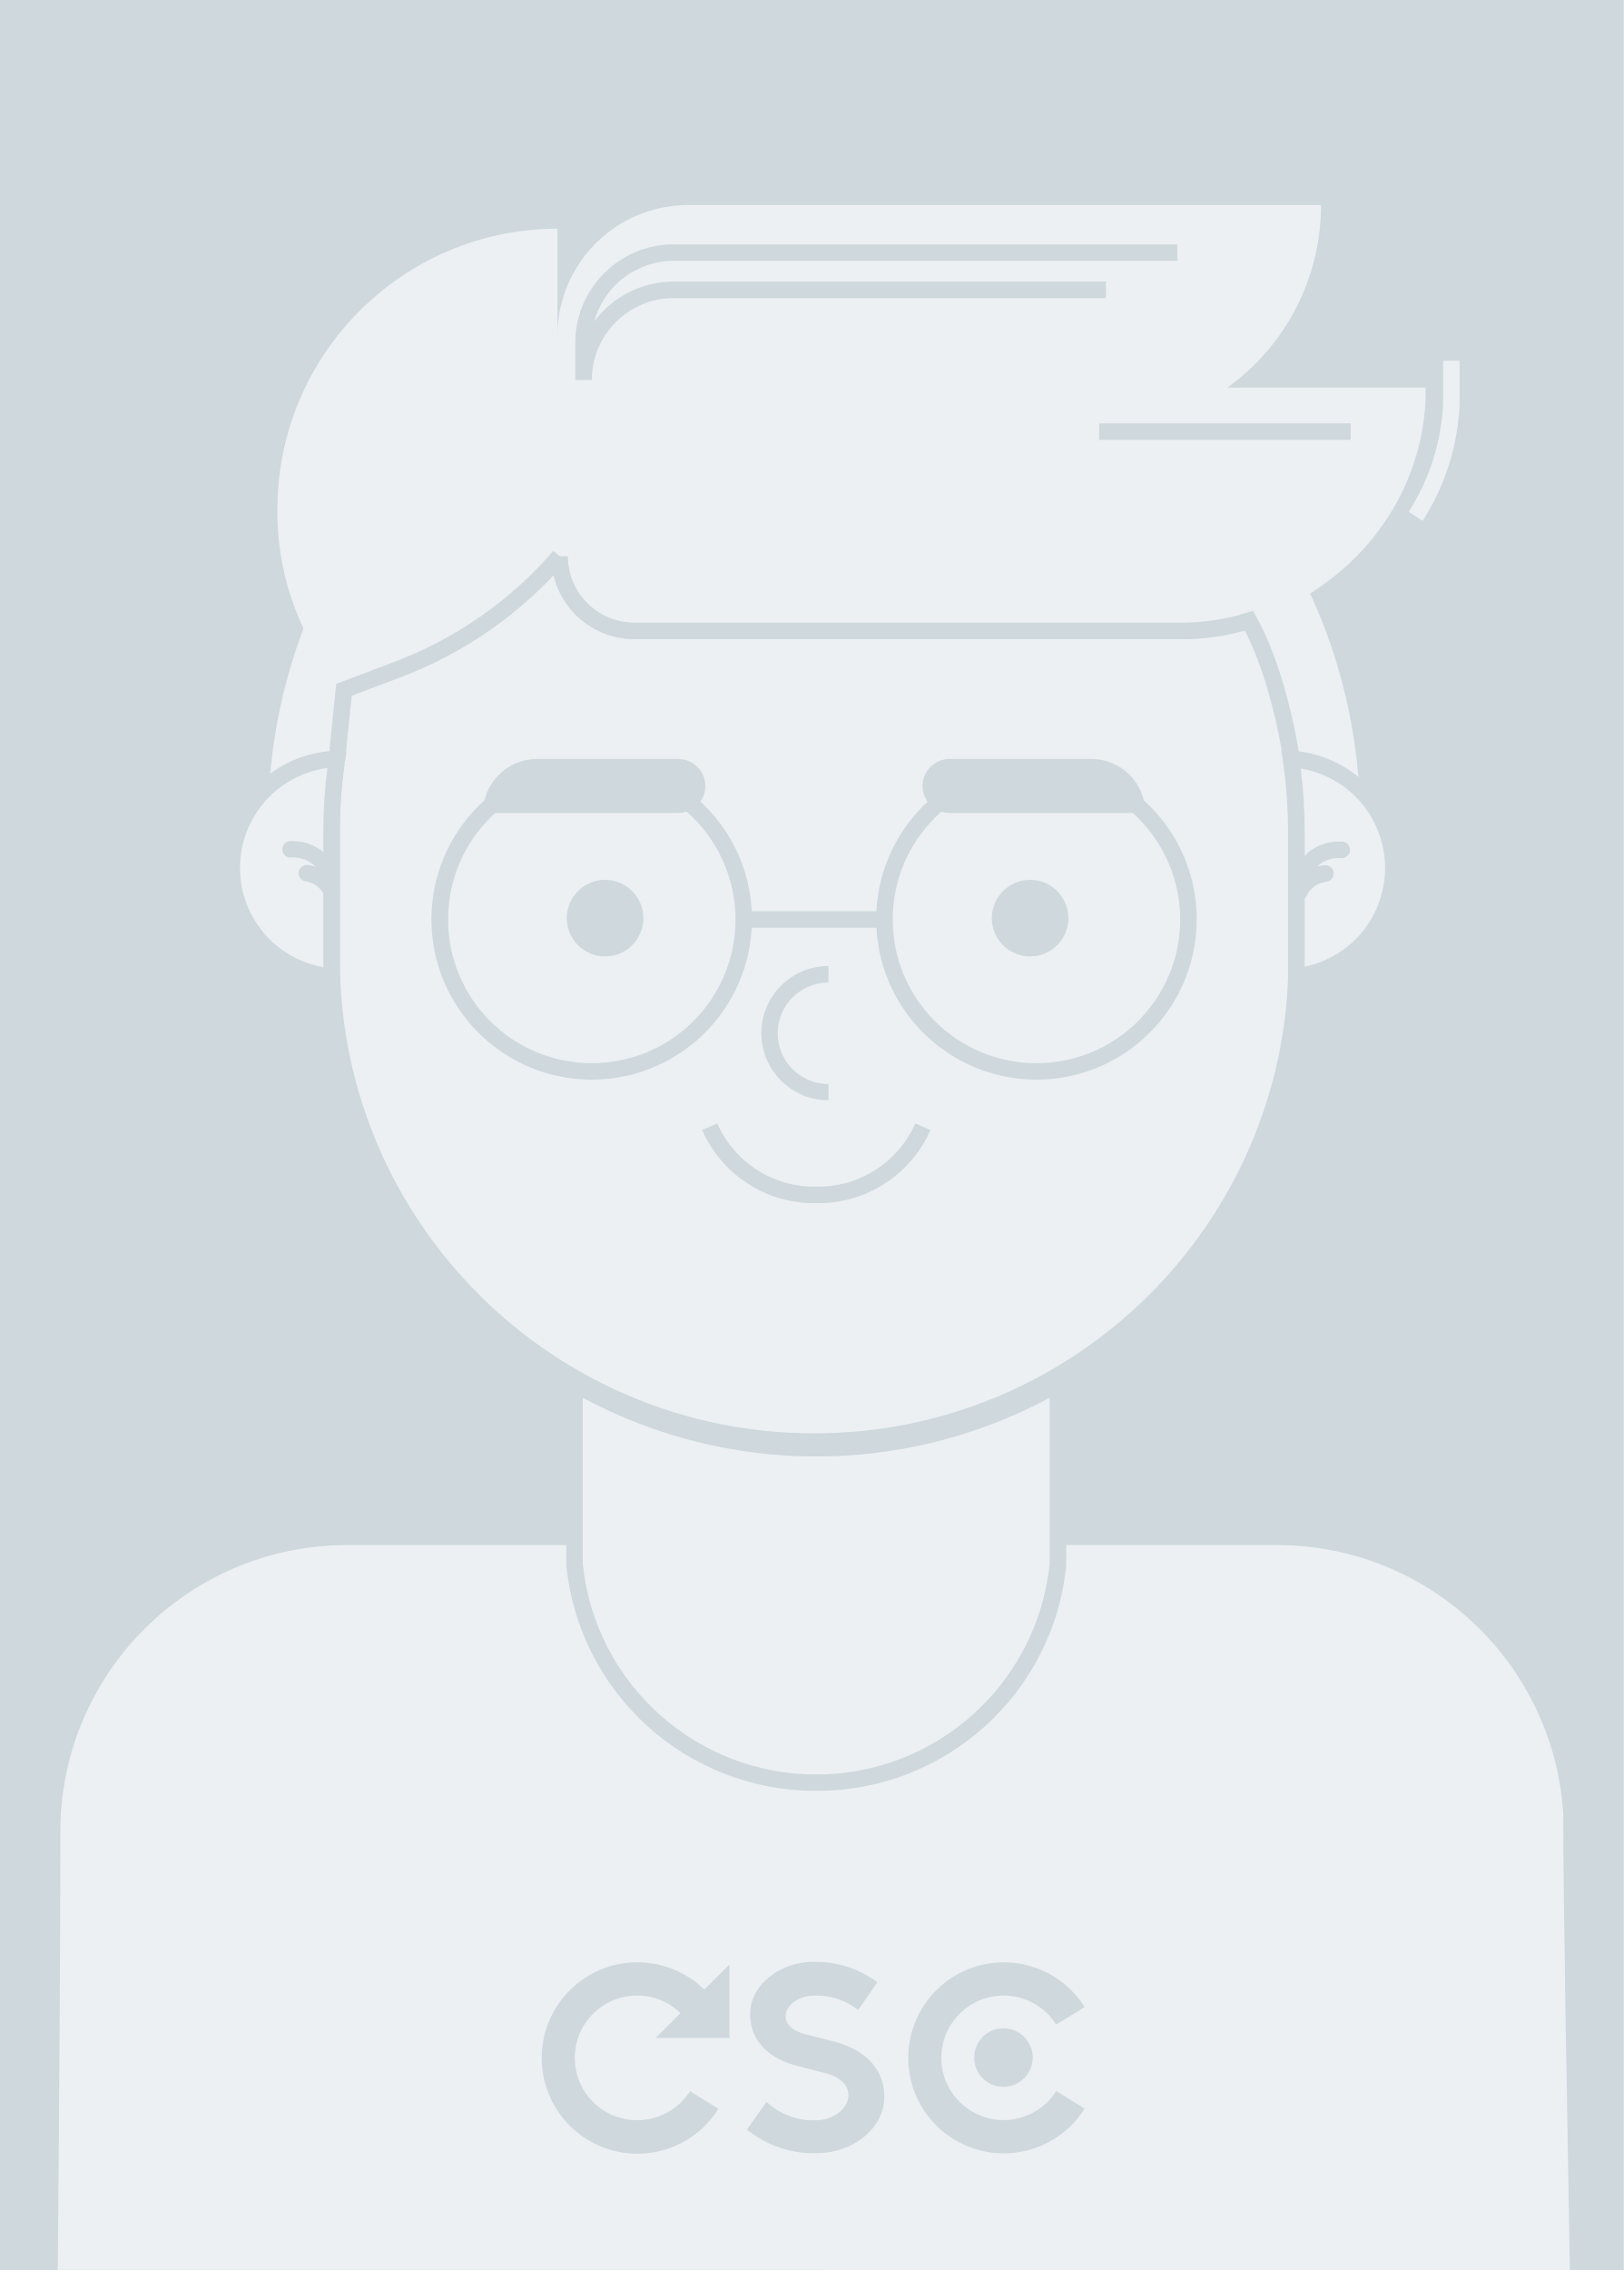
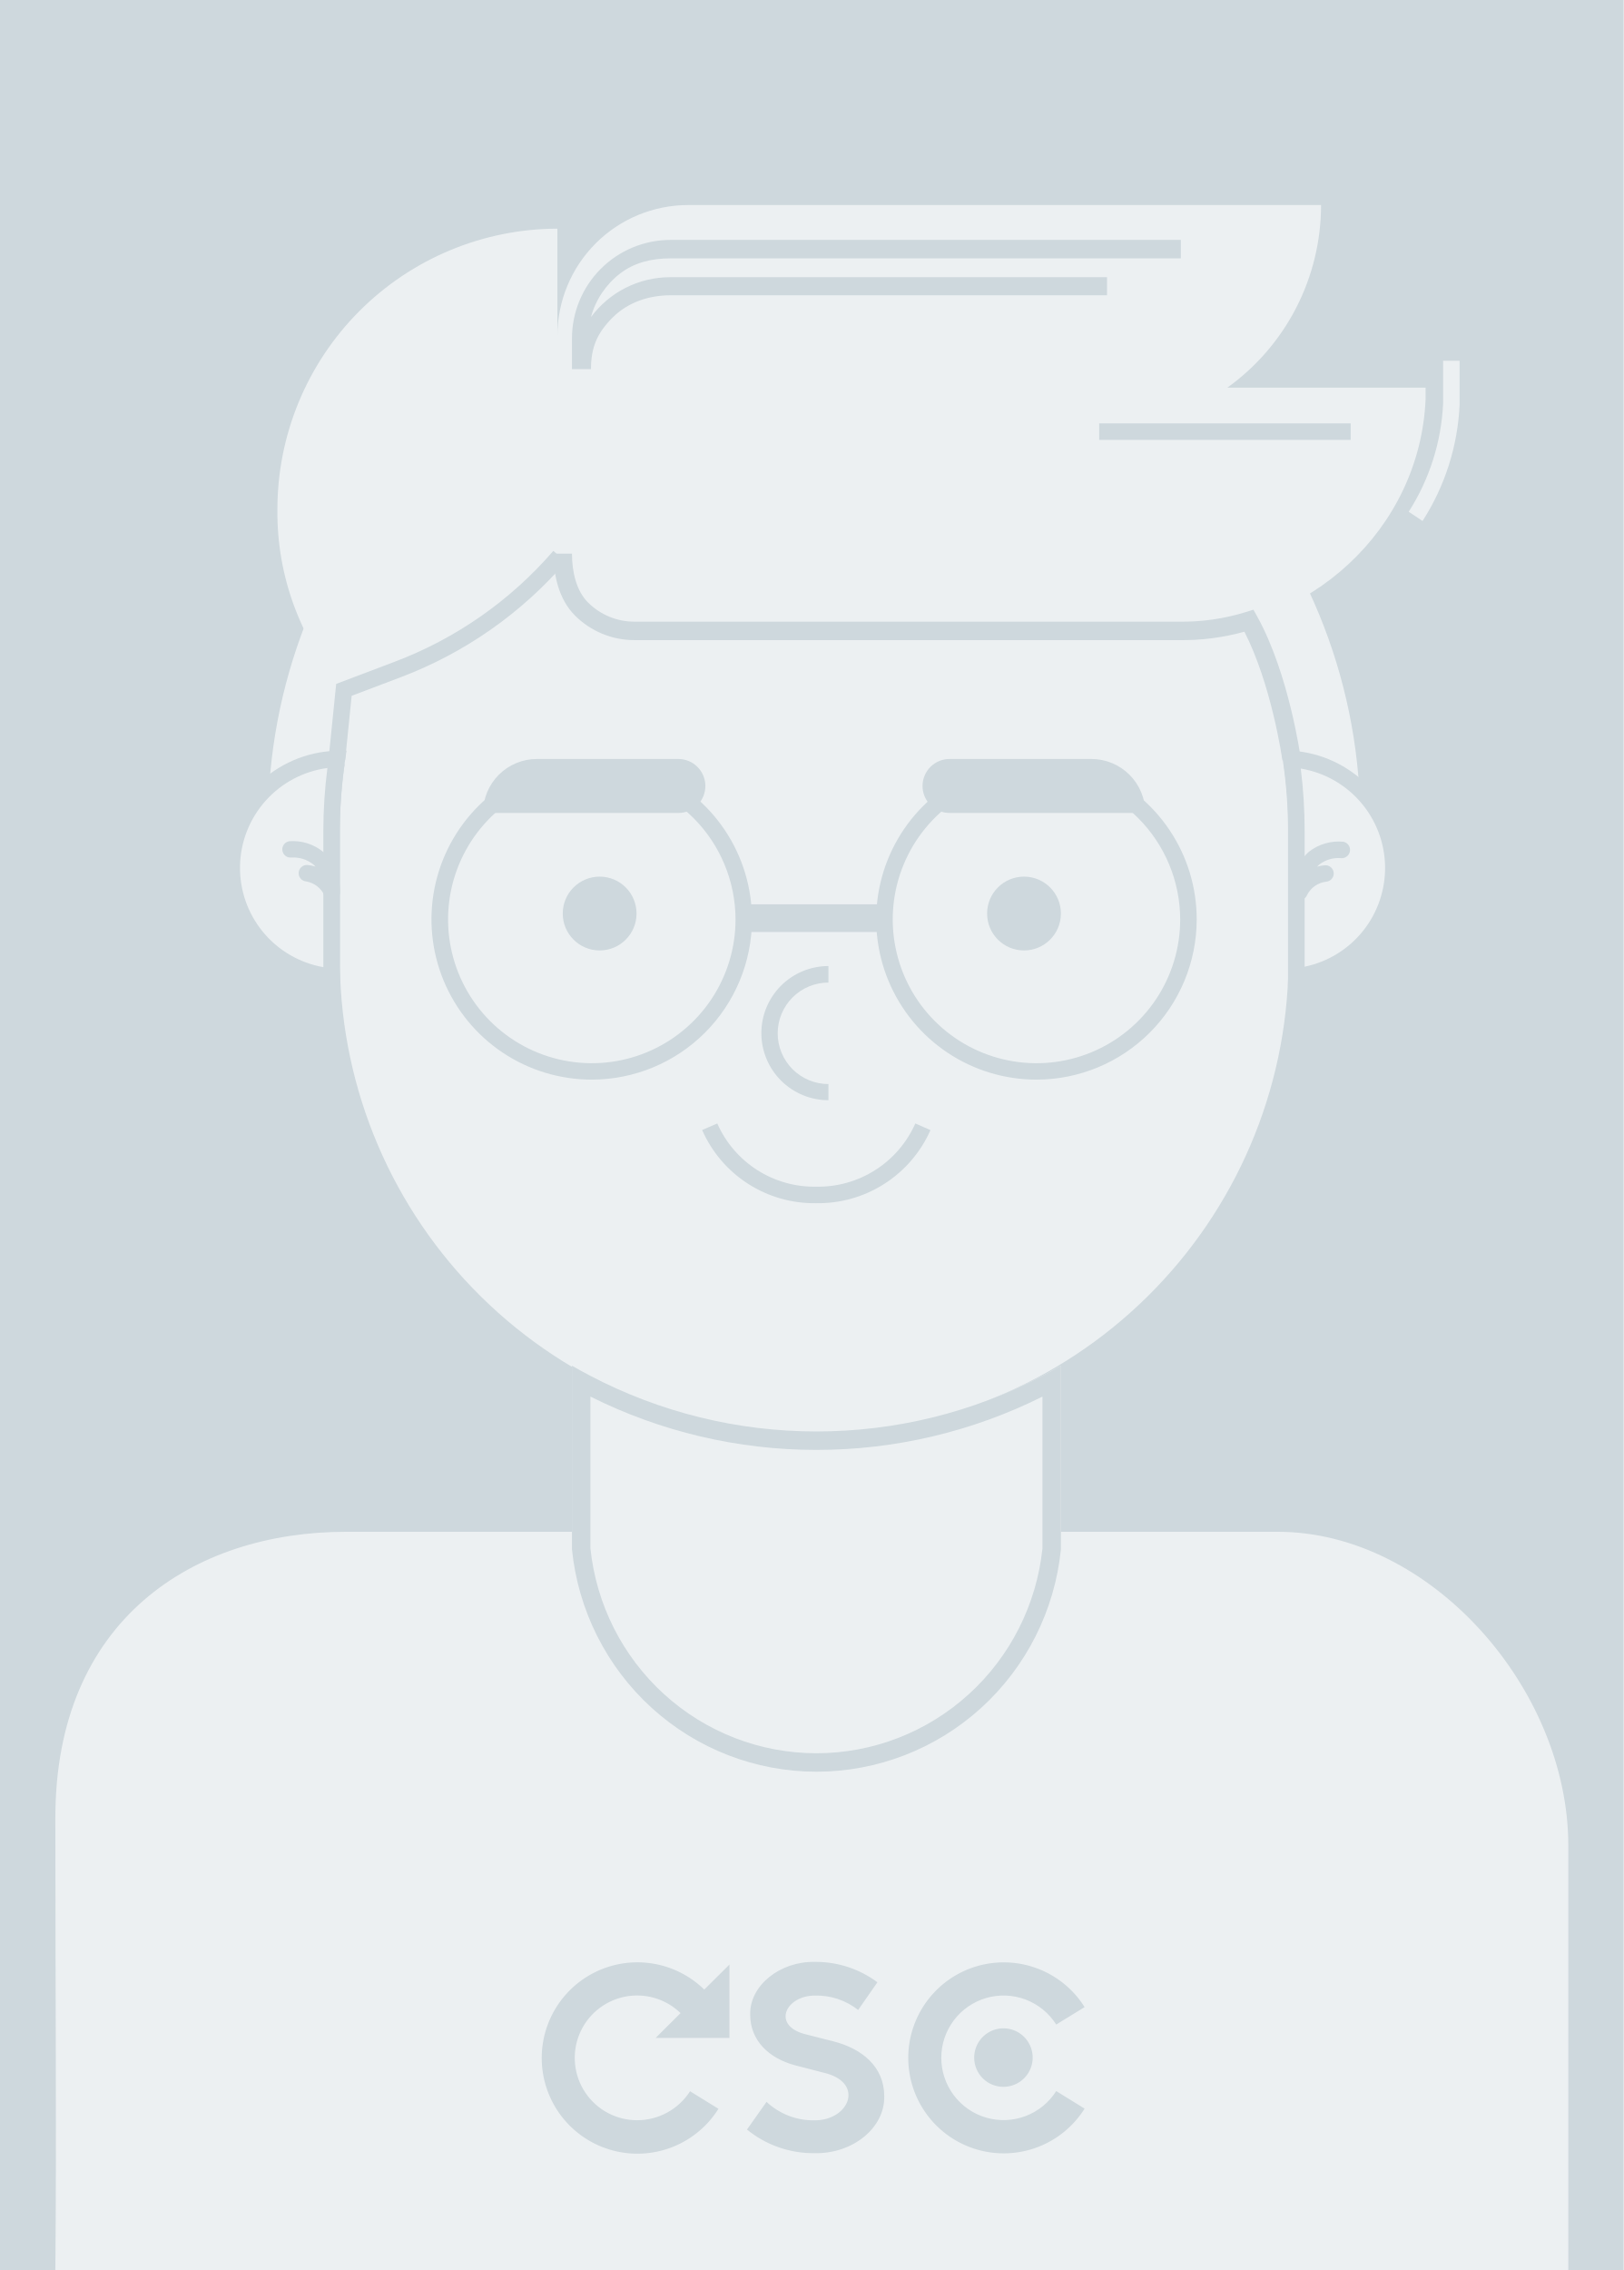
- <svg xmlns="http://www.w3.org/2000/svg" id="Layer_1" data-name="Layer 1" viewBox="0 0 176 246">
+ <svg xmlns="http://www.w3.org/2000/svg" width="176" height="246" viewBox="0 0 176 246" fill="none">
+   <rect width="176" height="246" fill="white" />
+   <g clip-path="url(#clip0)">
+     <path d="M176 0H0V246H176V0Z" fill="#CED8DD" />
+     <path d="M170 200V246L6 246C6.14 229.69 6 218.5 6 197C6 175.5 21 166 37.5 166H62.28H114.67H138.5C155.04 166 170 183 170 200Z" fill="#ECF0F2" />
+     <path d="M36 90C35.904 83.07 37.186 76.191 39.772 69.761C42.358 63.331 46.195 57.479 51.061 52.545C55.928 47.61 61.726 43.692 68.12 41.018C74.513 38.344 81.375 36.967 88.305 36.967C95.235 36.967 102.097 38.344 108.49 41.018C114.884 43.692 120.682 47.61 125.549 52.545C130.415 57.479 134.253 63.331 136.838 69.761C139.424 76.191 140.706 83.07 140.61 90V104.63C140.42 118.377 134.826 131.496 125.037 141.15C115.249 150.804 102.053 156.217 88.305 156.217C74.557 156.217 61.361 150.804 51.573 141.15C41.784 131.496 36.19 118.377 36 104.63V90Z" fill="#ECF0F2" />
+     <path d="M88.25 157.86C74.146 157.842 60.625 152.231 50.652 142.258C40.679 132.285 35.069 118.764 35.05 104.66V90C35.05 83.014 36.426 76.096 39.1 69.641C41.773 63.187 45.692 57.322 50.632 52.382C55.572 47.442 61.437 43.523 67.891 40.85C74.346 38.176 81.264 36.8 88.25 36.8C95.236 36.8 102.154 38.176 108.609 40.85C115.063 43.523 120.928 47.442 125.868 52.382C130.808 57.322 134.727 63.187 137.4 69.641C140.074 76.096 141.45 83.014 141.45 90V104.63C141.442 118.74 135.836 132.27 125.861 142.25C115.887 152.23 102.36 157.844 88.25 157.86ZM88.25 38.62C74.625 38.636 61.563 44.053 51.926 53.685C42.289 63.316 36.864 76.375 36.84 90V104.63C37.029 118.142 42.528 131.037 52.15 140.525C61.772 150.013 74.742 155.333 88.255 155.333C101.768 155.333 114.738 150.013 124.36 140.525C133.982 131.037 139.482 118.142 139.67 104.63V90C139.646 76.374 134.22 63.313 124.581 53.681C114.942 44.05 101.876 38.633 88.25 38.62V38.62Z" fill="#CED8DD" />
+     <path d="M88.495 155.127C79.195 155.131 70.058 152.673 62 148V167.904C62.667 174.51 65.747 180.632 70.643 185.084C75.539 189.535 81.902 192 88.5 192C95.098 192 101.461 189.535 106.357 185.084C111.253 180.632 114.333 174.51 115 167.904V148C106.939 152.674 97.798 155.132 88.495 155.127Z" fill="#ECF0F2" />
+     <path fill-rule="evenodd" clip-rule="evenodd" d="M62 148V167.904C62.667 174.51 65.747 180.632 70.643 185.084C75.539 189.535 81.902 192 88.5 192C95.098 192 101.461 189.535 106.357 185.084C111.253 180.632 114.333 174.51 115 167.904V148C114.34 148.382 113.674 148.75 113 149.103C105.442 153.06 97.037 155.132 88.495 155.127C79.956 155.13 71.555 153.059 64 149.103C63.326 148.75 62.66 148.383 62 148ZM64 151.349V167.801C64.638 173.881 67.484 179.508 71.988 183.604C76.517 187.722 82.401 190 88.5 190C94.599 190 100.483 187.722 105.012 183.604C109.516 179.508 112.362 173.881 113 167.801V151.349C105.399 155.147 97.013 157.132 88.495 157.127C79.98 157.13 71.597 155.146 64 151.349Z" fill="#CED8DD" />
+     <path d="M40.8 84.07C43.62 57.84 61.28 37.72 88.25 37.72C115.22 37.72 132.32 57.84 135.15 84.07C135.07 83.37 140.09 82.97 139.98 82.27C142.73 82.442 145.334 83.57 147.34 85.46C146.407 70.453 139.8 56.363 128.858 46.05C117.916 35.738 103.46 29.975 88.424 29.931C73.388 29.888 58.9 35.568 47.898 45.817C36.898 56.067 30.209 70.119 29.19 85.12C31.234 83.354 33.821 82.341 36.52 82.25C36.42 83 40.88 83.36 40.8 84.07Z" fill="#ECF0F2" />
+     <path d="M88.46 130.39C85.849 130.431 83.285 129.7 81.088 128.289C78.891 126.879 77.159 124.851 76.11 122.46L77.75 121.75C78.664 123.821 80.168 125.575 82.076 126.794C83.983 128.013 86.207 128.641 88.47 128.6V128.6C90.737 128.643 92.966 128.016 94.879 126.797C96.791 125.579 98.301 123.823 99.22 121.75L100.86 122.47C99.801 124.863 98.059 126.891 95.854 128.299C93.648 129.708 91.077 130.435 88.46 130.39V130.39Z" fill="#CED8DD" />
+     <path d="M111 103C113.209 103 115 101.209 115 99C115 96.791 113.209 95 111 95C108.791 95 107 96.791 107 99C107 101.209 108.791 103 111 103Z" fill="#CED8DD" />
+     <path d="M65 103C67.209 103 69 101.209 69 99C69 96.791 67.209 95 65 95C62.791 95 61 96.791 61 99C61 101.209 62.791 103 65 103Z" fill="#CED8DD" />
+     <path d="M60.66 60.29C60.663 62.437 61.517 64.494 63.036 66.011C64.555 67.528 66.613 68.38 68.76 68.38H127.71C141.86 68.38 153.91 57.38 154.53 43.29C154.53 42.86 154.53 42.44 154.53 42.01C154.53 42.01 138.98 42.01 133.04 42.01C136.183 39.755 138.744 36.784 140.511 33.343C142.278 29.901 143.199 26.088 143.2 22.22H74.59C70.833 22.223 67.23 23.716 64.573 26.373C61.916 29.03 60.423 32.633 60.42 36.39V24.78C52.354 24.799 44.625 28.02 38.934 33.736C33.242 39.452 30.054 47.194 30.07 55.26C30.001 62.424 32.567 69.364 37.28 74.76L43.09 72.56C49.877 69.996 55.916 65.779 60.66 60.29V60.29Z" fill="#ECF0F2" />
+     <path d="M140 82.27C140.386 84.839 140.58 87.433 140.58 90.03V104.66C140.58 105.04 140.58 105.42 140.58 105.81C143.476 105.495 146.154 104.121 148.099 101.952C150.044 99.784 151.12 96.973 151.12 94.06V94.06C151.118 91.048 149.965 88.15 147.899 85.959C145.832 83.768 143.007 82.448 140 82.27V82.27Z" fill="#ECF0F2" />
+     <path d="M139.62 106.81V105.34C139.62 105.11 139.62 104.89 139.62 104.66V90C139.619 87.446 139.429 84.896 139.05 82.37L138.89 81.28L139.99 81.35C143.167 81.548 146.153 82.931 148.359 85.225C150.566 87.519 151.831 90.557 151.905 93.739C151.979 96.921 150.857 100.015 148.76 102.409C146.663 104.804 143.744 106.324 140.58 106.67L139.62 106.81ZM141 83.29C141.279 85.526 141.42 87.777 141.42 90.03V104.76C143.919 104.246 146.158 102.874 147.751 100.881C149.343 98.888 150.188 96.401 150.138 93.85C150.088 91.3 149.147 88.848 147.478 86.919C145.809 84.99 143.517 83.706 141 83.29V83.29Z" fill="#CED8DD" />
+     <path d="M36 104.66V90C36.002 87.4 36.192 84.803 36.57 82.23C33.506 82.329 30.6 83.615 28.467 85.817C26.334 88.019 25.141 90.964 25.14 94.03V94.03C25.135 97.002 26.25 99.867 28.263 102.053C30.275 104.24 33.038 105.589 36 105.83C36 105.44 36 105.05 36 104.66Z" fill="#ECF0F2" />
+     <path d="M36.89 106.8L35.89 106.72C32.643 106.478 29.613 104.999 27.426 102.587C25.238 100.175 24.061 97.015 24.137 93.76C24.212 90.505 25.535 87.403 27.833 85.096C30.13 82.788 33.225 81.451 36.48 81.36H37.56L37.4 82.42C37.027 84.93 36.84 87.463 36.84 90V104.63C36.84 104.86 36.84 105.1 36.84 105.34L36.89 106.8ZM35.49 83.23C32.905 83.575 30.53 84.834 28.792 86.778C27.055 88.722 26.07 91.225 26.017 93.832C25.964 96.438 26.846 98.978 28.502 100.992C30.159 103.006 32.482 104.36 35.05 104.81V90C35.053 87.736 35.2 85.475 35.49 83.23V83.23Z" fill="#CED8DD" />
+     <path d="M73.54 88.1H52.36C52.359 87.331 52.509 86.57 52.803 85.86C53.096 85.149 53.527 84.504 54.071 83.96C54.614 83.417 55.259 82.986 55.97 82.693C56.68 82.399 57.441 82.249 58.21 82.25H73.54C74.315 82.253 75.058 82.562 75.605 83.112C76.153 83.661 76.46 84.405 76.46 85.18C76.46 85.954 76.152 86.697 75.605 87.245C75.057 87.792 74.314 88.1 73.54 88.1V88.1Z" fill="#CED8DD" />
+     <path d="M124.15 88.1H103C102.61 88.109 102.222 88.041 101.86 87.898C101.497 87.756 101.166 87.543 100.886 87.271C100.607 86.999 100.385 86.674 100.232 86.315C100.08 85.956 100.001 85.57 100 85.18C100 84.789 100.078 84.403 100.23 84.042C100.381 83.682 100.603 83.356 100.883 83.083C101.162 82.81 101.494 82.596 101.857 82.453C102.221 82.31 102.609 82.241 103 82.25H118.3C119.852 82.25 121.339 82.866 122.437 83.963C123.534 85.061 124.15 86.549 124.15 88.1Z" fill="#CED8DD" />
+     <path d="M64.15 117C60.713 117.002 57.353 115.984 54.495 114.076C51.637 112.168 49.409 109.454 48.093 106.28C46.778 103.105 46.433 99.611 47.104 96.24C47.775 92.869 49.43 89.773 51.861 87.344C54.292 84.915 57.389 83.261 60.76 82.592C64.131 81.923 67.625 82.27 70.799 83.587C73.973 84.904 76.685 87.134 78.592 89.993C80.498 92.853 81.514 96.213 81.51 99.65C81.502 104.251 79.67 108.661 76.416 111.913C73.162 115.165 68.751 116.995 64.15 117V117ZM64.15 84.06C61.069 84.06 58.057 84.974 55.495 86.685C52.933 88.397 50.936 90.829 49.757 93.675C48.577 96.522 48.268 99.654 48.869 102.676C49.469 105.698 50.952 108.474 53.13 110.653C55.308 112.833 58.083 114.317 61.104 114.919C64.126 115.522 67.258 115.215 70.105 114.037C72.952 112.859 75.386 110.864 77.1 108.303C78.813 105.742 79.728 102.731 79.73 99.65C79.725 95.52 78.082 91.56 75.161 88.639C72.24 85.719 68.281 84.075 64.15 84.07V84.06Z" fill="#CED8DD" />
+     <path d="M112.36 117C108.924 117.002 105.564 115.985 102.706 114.077C99.848 112.169 97.62 109.456 96.304 106.282C94.988 103.107 94.643 99.614 95.313 96.244C95.983 92.873 97.638 89.777 100.068 87.348C102.497 84.918 105.593 83.263 108.964 82.593C112.334 81.923 115.827 82.268 119.002 83.584C122.176 84.9 124.889 87.128 126.797 89.986C128.705 92.844 129.722 96.204 129.72 99.64C129.715 104.243 127.884 108.655 124.63 111.91C121.375 115.164 116.963 116.995 112.36 117V117ZM112.36 84.06C109.278 84.058 106.265 84.97 103.701 86.681C101.138 88.392 99.14 90.824 97.959 93.671C96.778 96.518 96.468 99.65 97.068 102.673C97.668 105.696 99.151 108.473 101.33 110.653C103.508 112.833 106.284 114.318 109.307 114.92C112.329 115.522 115.462 115.214 118.31 114.035C121.157 112.856 123.591 110.859 125.304 108.297C127.016 105.735 127.93 102.722 127.93 99.64C127.922 95.513 126.279 91.557 123.361 88.639C120.443 85.721 116.487 84.078 112.36 84.07V84.06Z" fill="#CED8DD" />
+     <path d="M96 98H81V101H96V98Z" fill="#CED8DD" />
+     <path d="M89.8 119.23C87.872 119.23 86.023 118.464 84.659 117.101C83.296 115.737 82.53 113.888 82.53 111.96C82.53 110.032 83.296 108.183 84.659 106.819C86.023 105.456 87.872 104.69 89.8 104.69V106.48C88.341 106.48 86.942 107.059 85.911 108.091C84.879 109.122 84.3 110.521 84.3 111.98C84.3 113.439 84.879 114.838 85.911 115.869C86.942 116.9 88.341 117.48 89.8 117.48V119.23Z" fill="#CED8DD" />
+     <path d="M64.06 40H62V36.7C61.995 33.871 63.112 31.155 65.107 29.149C67.102 27.143 69.811 26.011 72.64 26H128V28H72.64C70.687 28.002 68.789 28.436 67.239 29.624C65.688 30.811 64.571 32.475 64.06 34.36C65.053 33.02 66.347 31.931 67.837 31.181C69.327 30.431 70.972 30.04 72.64 30.04H120V32H72.64C70.291 32.011 68.041 32.77 66.383 34.434C64.725 36.098 64.063 37.651 64.06 40Z" fill="#CED8DD" />
+     <path d="M146.41 45.88H119.15V47.67H146.41V45.88Z" fill="#CED8DD" />
+     <path d="M154.2 56.46L152.7 55.46C154.948 51.947 156.234 47.906 156.43 43.74V39.1H158.22V43.82C158.022 48.315 156.635 52.677 154.2 56.46V56.46Z" fill="#ECF0F2" />
+     <path d="M140.86 97.56C140.787 97.569 140.713 97.569 140.64 97.56C140.438 97.509 140.261 97.389 140.139 97.221C140.016 97.053 139.957 96.847 139.97 96.64C139.965 95.82 140.135 95.007 140.467 94.258C140.8 93.508 141.288 92.837 141.9 92.29C142.958 91.472 144.289 91.09 145.62 91.22C145.844 91.265 146.042 91.394 146.175 91.58C146.307 91.766 146.364 91.996 146.333 92.222C146.303 92.449 146.187 92.655 146.01 92.799C145.833 92.944 145.608 93.016 145.38 93C144.536 92.923 143.694 93.165 143.02 93.68L142.76 93.92C143.038 93.843 143.322 93.792 143.61 93.77C143.846 93.751 144.08 93.827 144.26 93.981C144.44 94.135 144.551 94.354 144.57 94.59C144.589 94.826 144.513 95.06 144.359 95.24C144.205 95.42 143.986 95.531 143.75 95.55C143.311 95.6 142.892 95.759 142.531 96.012C142.169 96.266 141.877 96.605 141.68 97C141.612 97.163 141.499 97.302 141.353 97.402C141.208 97.501 141.036 97.556 140.86 97.56V97.56Z" fill="#CED8DD" />
+     <path d="M36 97.61C35.824 97.61 35.653 97.557 35.507 97.459C35.361 97.361 35.247 97.222 35.18 97.06C34.999 96.658 34.722 96.308 34.373 96.039C34.025 95.77 33.614 95.592 33.18 95.52C33.063 95.509 32.95 95.475 32.846 95.42C32.742 95.365 32.65 95.29 32.576 95.199C32.501 95.109 32.445 95.004 32.41 94.892C32.376 94.78 32.364 94.662 32.375 94.545C32.386 94.428 32.42 94.315 32.475 94.211C32.53 94.107 32.605 94.015 32.696 93.941C32.786 93.866 32.891 93.81 33.003 93.775C33.115 93.741 33.233 93.729 33.35 93.74C33.635 93.769 33.916 93.826 34.19 93.91C34.114 93.82 34.031 93.736 33.94 93.66C33.271 93.139 32.436 92.88 31.59 92.93C31.474 92.943 31.356 92.933 31.244 92.901C31.131 92.869 31.026 92.814 30.935 92.742C30.843 92.669 30.767 92.579 30.711 92.476C30.654 92.374 30.618 92.261 30.605 92.145C30.592 92.029 30.602 91.911 30.634 91.799C30.666 91.686 30.721 91.581 30.794 91.49C30.866 91.398 30.957 91.322 31.059 91.266C31.161 91.209 31.274 91.173 31.39 91.16C32.692 91.071 33.981 91.474 35 92.29C35.598 92.852 36.072 93.533 36.39 94.289C36.709 95.045 36.866 95.86 36.85 96.68C36.859 96.89 36.794 97.097 36.666 97.263C36.538 97.43 36.355 97.545 36.15 97.59L36 97.61Z" fill="#CED8DD" />
+     <path fill-rule="evenodd" clip-rule="evenodd" d="M42.772 71.718C49.419 69.207 55.333 65.077 59.979 59.701L61.341 60.879C56.499 66.48 50.335 70.785 43.409 73.402M43.409 73.402L38.119 75.404L37.416 82.351L35.625 82.169L36.441 74.115L42.772 71.718" fill="#CED8DD" />
+     <path fill-rule="evenodd" clip-rule="evenodd" d="M62 59.999C62.002 62.036 62.498 64.051 63.743 65.294C65.074 66.623 66.879 67.37 68.76 67.37H127.738L127.747 67.37C130.236 67.412 132.716 67.056 135.093 66.315L135.869 66.073L136.264 66.784C138.019 69.94 139.196 73.792 139.934 76.813C140.305 78.331 140.568 79.657 140.739 80.604C140.825 81.077 140.887 81.457 140.928 81.719C140.949 81.851 140.964 81.953 140.975 82.023L140.986 82.103L140.989 82.125L140.99 82.131L140.991 82.132C140.991 82.133 140.991 82.133 140 82.27C139.009 82.407 139.009 82.407 139.009 82.407L139.009 82.402L139.006 82.385L138.996 82.314C138.987 82.25 138.972 82.155 138.953 82.03C138.914 81.781 138.854 81.416 138.771 80.959C138.606 80.043 138.35 78.759 137.991 77.287C137.326 74.561 136.316 71.25 134.89 68.459C132.558 69.103 130.144 69.41 127.722 69.37H68.76C66.349 69.37 64.036 68.413 62.329 66.709C60.536 64.918 60.003 62.257 60 60.001L62 59.999Z" fill="#CED8DD" />
+     <path fill-rule="evenodd" clip-rule="evenodd" d="M79.07 212.9V220.85H71.07L73.77 218.16C72.975 217.388 72.003 216.824 70.939 216.516C69.874 216.208 68.751 216.167 67.667 216.395C66.583 216.624 65.571 217.115 64.722 217.826C63.872 218.537 63.211 219.446 62.795 220.473C62.379 221.5 62.222 222.614 62.338 223.715C62.453 224.817 62.838 225.874 63.458 226.792C64.078 227.71 64.914 228.462 65.892 228.981C66.871 229.501 67.962 229.771 69.07 229.77C70.212 229.768 71.334 229.479 72.335 228.931C73.337 228.382 74.184 227.591 74.8 226.63L77.88 228.53C76.741 230.349 75.066 231.769 73.086 232.596C71.106 233.422 68.918 233.614 66.824 233.145C64.73 232.676 62.833 231.568 61.395 229.976C59.957 228.383 59.048 226.384 58.794 224.253C58.54 222.122 58.953 219.965 59.977 218.079C61.001 216.193 62.584 214.671 64.509 213.723C66.434 212.775 68.605 212.447 70.724 212.785C72.844 213.123 74.805 214.11 76.34 215.61L79.07 212.9ZM88.32 229.78C86.382 229.821 84.506 229.103 83.09 227.78L80.97 230.78C83.043 232.47 85.645 233.376 88.32 233.34C92.43 233.42 95.93 230.6 95.85 227.16C95.85 223.94 93.39 221.99 90.33 221.22L87.15 220.41C83.65 219.41 85.22 216.26 88.32 216.26C90.021 216.213 91.685 216.765 93.02 217.82L95.11 214.82C93.149 213.361 90.764 212.585 88.32 212.61C84.57 212.53 81.23 215.17 81.32 218.34C81.32 221.1 83.32 223.06 86.2 223.82L89.6 224.7C93.68 225.85 92 229.78 88.32 229.78ZM114.49 219.4C113.709 218.163 112.547 217.214 111.179 216.694C109.811 216.175 108.312 216.114 106.907 216.521C105.502 216.928 104.266 217.78 103.388 218.949C102.509 220.119 102.033 221.542 102.033 223.005C102.033 224.468 102.509 225.891 103.388 227.061C104.266 228.23 105.502 229.082 106.907 229.489C108.312 229.896 109.811 229.835 111.179 229.315C112.547 228.796 113.709 227.847 114.49 226.61L117.57 228.51C116.376 230.412 114.597 231.875 112.499 232.677C110.401 233.479 108.099 233.577 105.941 232.956C103.782 232.336 101.885 231.029 100.534 229.235C99.183 227.441 98.452 225.256 98.452 223.01C98.452 220.764 99.183 218.579 100.534 216.785C101.885 214.99 103.782 213.684 105.941 213.063C108.099 212.442 110.401 212.54 112.499 213.343C114.597 214.145 116.376 215.607 117.57 217.51L114.49 219.4ZM105.6 223C105.596 222.372 105.779 221.757 106.124 221.233C106.47 220.709 106.964 220.3 107.543 220.057C108.122 219.814 108.76 219.748 109.376 219.868C109.992 219.988 110.559 220.289 111.004 220.731C111.45 221.174 111.754 221.739 111.878 222.354C112.001 222.97 111.94 223.608 111.701 224.188C111.461 224.769 111.055 225.265 110.533 225.614C110.011 225.963 109.398 226.15 108.77 226.15C108.355 226.151 107.944 226.071 107.56 225.913C107.176 225.756 106.827 225.524 106.533 225.231C106.238 224.939 106.004 224.591 105.844 224.208C105.684 223.826 105.601 223.415 105.6 223V223Z" fill="#CED8DD" />
+   </g>
  <defs>
-     <style>.cls-1,.cls-4{fill:#ced8dd;}.cls-2{fill:#ecf0f2;}.cls-3{fill:none;stroke:#ced8dd;stroke-miterlimit:10;stroke-width:1.8px;}.cls-4{fill-rule:evenodd;}</style>
+     <clipPath id="clip0">
+       <rect width="176" height="246" fill="white" />
+     </clipPath>
  </defs>
-   <rect class="cls-1" width="176" height="246" />
-   <path class="cls-2" d="M170.17,246c-.33-19.95-.71-39-.71-49.33a31.09,31.09,0,0,0-31-29.23H114.67v2.09a26.33,26.33,0,0,1-52.39,0v-2.09H37.63a31.08,31.08,0,0,0-31.09,31c0,14.49-.14,31.23-.28,47.54Z" />
-   <path class="cls-2" d="M36,90a52.31,52.31,0,1,1,104.61,0v14.63a52.31,52.31,0,0,1-104.61,0Z" />
-   <path class="cls-1" d="M88.25,157.86a53.27,53.27,0,0,1-53.2-53.2V90a53.2,53.2,0,1,1,106.4,0v14.63A53.26,53.26,0,0,1,88.25,157.86Zm0-119.24A51.47,51.47,0,0,0,36.84,90v14.63a51.42,51.42,0,0,0,102.83,0V90A51.47,51.47,0,0,0,88.25,38.62Z" />
-   <path class="cls-2" d="M88.47,157a52.41,52.41,0,0,1-26.19-7v19.55a26.33,26.33,0,0,0,52.39,0V150A52.42,52.42,0,0,1,88.47,157Z" />
-   <path class="cls-1" d="M88.47,194.07a27.12,27.12,0,0,1-27.08-24.45V148.43l1.34.77a51.71,51.71,0,0,0,51.51,0l1.34-.77v21.19A27.12,27.12,0,0,1,88.47,194.07Zm-25.3-24.59a25.44,25.44,0,0,0,50.61,0v-18a53.52,53.52,0,0,1-50.61,0Z" />
-   <path class="cls-2" d="M40.8,84.07c2.82-26.23,20.48-46.35,47.45-46.35s44.07,20.12,46.9,46.35c-.08-.7,4.94-1.1,4.83-1.8a11.81,11.81,0,0,1,7.36,3.19,59.2,59.2,0,0,0-118.15-.34,11.82,11.82,0,0,1,7.33-2.87C36.42,83,40.88,83.36,40.8,84.07Z" />
-   <path class="cls-1" d="M88.46,130.39h0a13.26,13.26,0,0,1-12.35-7.93l1.64-.71a11.49,11.49,0,0,0,10.72,6.85h0a11.52,11.52,0,0,0,10.75-6.85l1.64.72A13.31,13.31,0,0,1,88.46,130.39Z" />
-   <circle class="cls-1" cx="65.59" cy="99.5" r="4.15" />
-   <circle class="cls-1" cx="111.66" cy="99.5" r="4.15" />
-   <path class="cls-2" d="M60.66,60.29h0a8.1,8.1,0,0,0,8.1,8.09h58.95c14.15,0,26.2-11,26.82-25.09,0-.43,0-.85,0-1.28,0,0-15.55,0-21.49,0A24.36,24.36,0,0,0,143.2,22.22H74.59A14.18,14.18,0,0,0,60.42,36.39h0V24.78A30.42,30.42,0,0,0,30.07,55.26a29.22,29.22,0,0,0,7.21,19.5l5.81-2.2A43.58,43.58,0,0,0,60.66,60.29Z" />
-   <path class="cls-2" d="M140,82.27a52.21,52.21,0,0,1,.58,7.76v14.63c0,.38,0,.76,0,1.15a11.82,11.82,0,0,0,10.54-11.75h0A11.82,11.82,0,0,0,140,82.27Z" />
-   <path class="cls-1" d="M139.62,106.81l0-1.47c0-.23,0-.45,0-.68V90a51.57,51.57,0,0,0-.57-7.63l-.16-1.09,1.1.07a12.71,12.71,0,0,1,.59,25.32ZM141,83.29a54.45,54.45,0,0,1,.42,6.74v14.73A10.92,10.92,0,0,0,141,83.29Z" />
-   <path class="cls-2" d="M36,104.66V90a53.73,53.73,0,0,1,.57-7.77,11.81,11.81,0,0,0-11.43,11.8h0A11.82,11.82,0,0,0,36,105.83C36,105.44,36,105.05,36,104.66Z" />
-   <path class="cls-1" d="M36.89,106.8l-1-.08a12.7,12.7,0,0,1,.59-25.36l1.08,0-.16,1.06A51.6,51.6,0,0,0,36.84,90v14.63c0,.23,0,.47,0,.71Zm-1.4-23.57a10.92,10.92,0,0,0-.44,21.58V90A53.54,53.54,0,0,1,35.49,83.23Z" />
-   <path class="cls-1" d="M73.54,88.1H52.36a5.84,5.84,0,0,1,5.85-5.85H73.54a2.93,2.93,0,0,1,2.92,2.93h0A2.92,2.92,0,0,1,73.54,88.1Z" />
-   <path class="cls-1" d="M124.15,88.1H103A2.93,2.93,0,0,1,100,85.18h0A2.93,2.93,0,0,1,103,82.25H118.3a5.85,5.85,0,0,1,5.85,5.85Z" />
-   <path class="cls-1" d="M64.15,117A17.37,17.37,0,1,1,81.51,99.65,17.38,17.38,0,0,1,64.15,117Zm0-32.94A15.58,15.58,0,1,0,79.73,99.65,15.6,15.6,0,0,0,64.15,84.07Z" />
-   <path class="cls-1" d="M112.36,117a17.37,17.37,0,1,1,17.36-17.36A17.38,17.38,0,0,1,112.36,117Zm0-32.94a15.58,15.58,0,1,0,15.57,15.58A15.6,15.6,0,0,0,112.36,84.07Z" />
-   <rect class="cls-1" x="80.62" y="98.75" width="14.97" height="1.79" />
-   <path class="cls-1" d="M89.8,119.23a7.27,7.27,0,1,1,0-14.54v1.79a5.48,5.48,0,1,0,0,11Z" />
-   <path class="cls-1" d="M64.15,41.18H62.36v-4A10.68,10.68,0,0,1,73,26.48h54.62v1.79H73a8.9,8.9,0,0,0-8.58,6.57A10.68,10.68,0,0,1,73,30.52h46.89V32.3H73A8.89,8.89,0,0,0,64.15,41.18Z" />
-   <rect class="cls-1" x="119.15" y="45.88" width="27.26" height="1.79" />
-   <path class="cls-2" d="M154.2,56.46l-1.5-1a23.81,23.81,0,0,0,3.73-11.72V39.1h1.79v4.72A25.42,25.42,0,0,1,154.2,56.46Z" />
-   <path class="cls-1" d="M140.86,97.56a.86.86,0,0,1-.22,0,.89.89,0,0,1-.67-.92,5.79,5.79,0,0,1,1.93-4.35,5.25,5.25,0,0,1,3.72-1.07.9.9,0,0,1-.24,1.78,3.38,3.38,0,0,0-2.36.68l-.26.24a4.43,4.43,0,0,1,.85-.15.89.89,0,1,1,.14,1.78A2.65,2.65,0,0,0,141.68,97,.91.91,0,0,1,140.86,97.56Z" />
-   <path class="cls-1" d="M36,97.61a.89.89,0,0,1-.82-.55,2.67,2.67,0,0,0-2-1.54.89.89,0,1,1,.17-1.78,4.31,4.31,0,0,1,.84.17,2,2,0,0,0-.25-.25,3.49,3.49,0,0,0-2.35-.73.89.89,0,0,1-.2-1.77A5.21,5.21,0,0,1,35,92.29a5.87,5.87,0,0,1,1.85,4.39.89.89,0,0,1-.7.91Z" />
-   <path class="cls-3" d="M60.66,60.29h0" />
-   <path class="cls-3" d="M60.66,60.29A43.58,43.58,0,0,1,43.09,72.56l-5.81,2.2-.76,7.5" />
-   <path class="cls-3" d="M140,82.27s-1.23-8.92-4.61-15a24.38,24.38,0,0,1-7.66,1.1H68.76a8.1,8.1,0,0,1-8.1-8.09" />
-   <g id="CSC-min">
-     <path class="cls-4" d="M79.07,212.9v7.95l-8,0,2.7-2.69a6.76,6.76,0,1,0-4.7,11.61,6.82,6.82,0,0,0,5.73-3.14l3.08,1.9a10.37,10.37,0,1,1-1.54-12.92Zm9.25,16.88a7.43,7.43,0,0,1-5.23-2l-2.12,3a11.39,11.39,0,0,0,7.35,2.56c4.11.08,7.61-2.74,7.53-6.18,0-3.22-2.46-5.17-5.52-5.94l-3.18-.81c-3.5-1-1.93-4.15,1.17-4.15a7.26,7.26,0,0,1,4.7,1.56l2.09-3a11.18,11.18,0,0,0-6.79-2.21c-3.75-.08-7.09,2.56-7,5.73,0,2.76,2,4.72,4.88,5.48l3.4.88C93.68,225.85,92,229.78,88.32,229.78Zm26.17-10.38a6.75,6.75,0,1,0,0,7.21l3.08,1.9a10.35,10.35,0,1,1,0-11ZM105.6,223a3.17,3.17,0,1,1,3.17,3.15A3.16,3.16,0,0,1,105.6,223Z" />
-   </g>
</svg>
